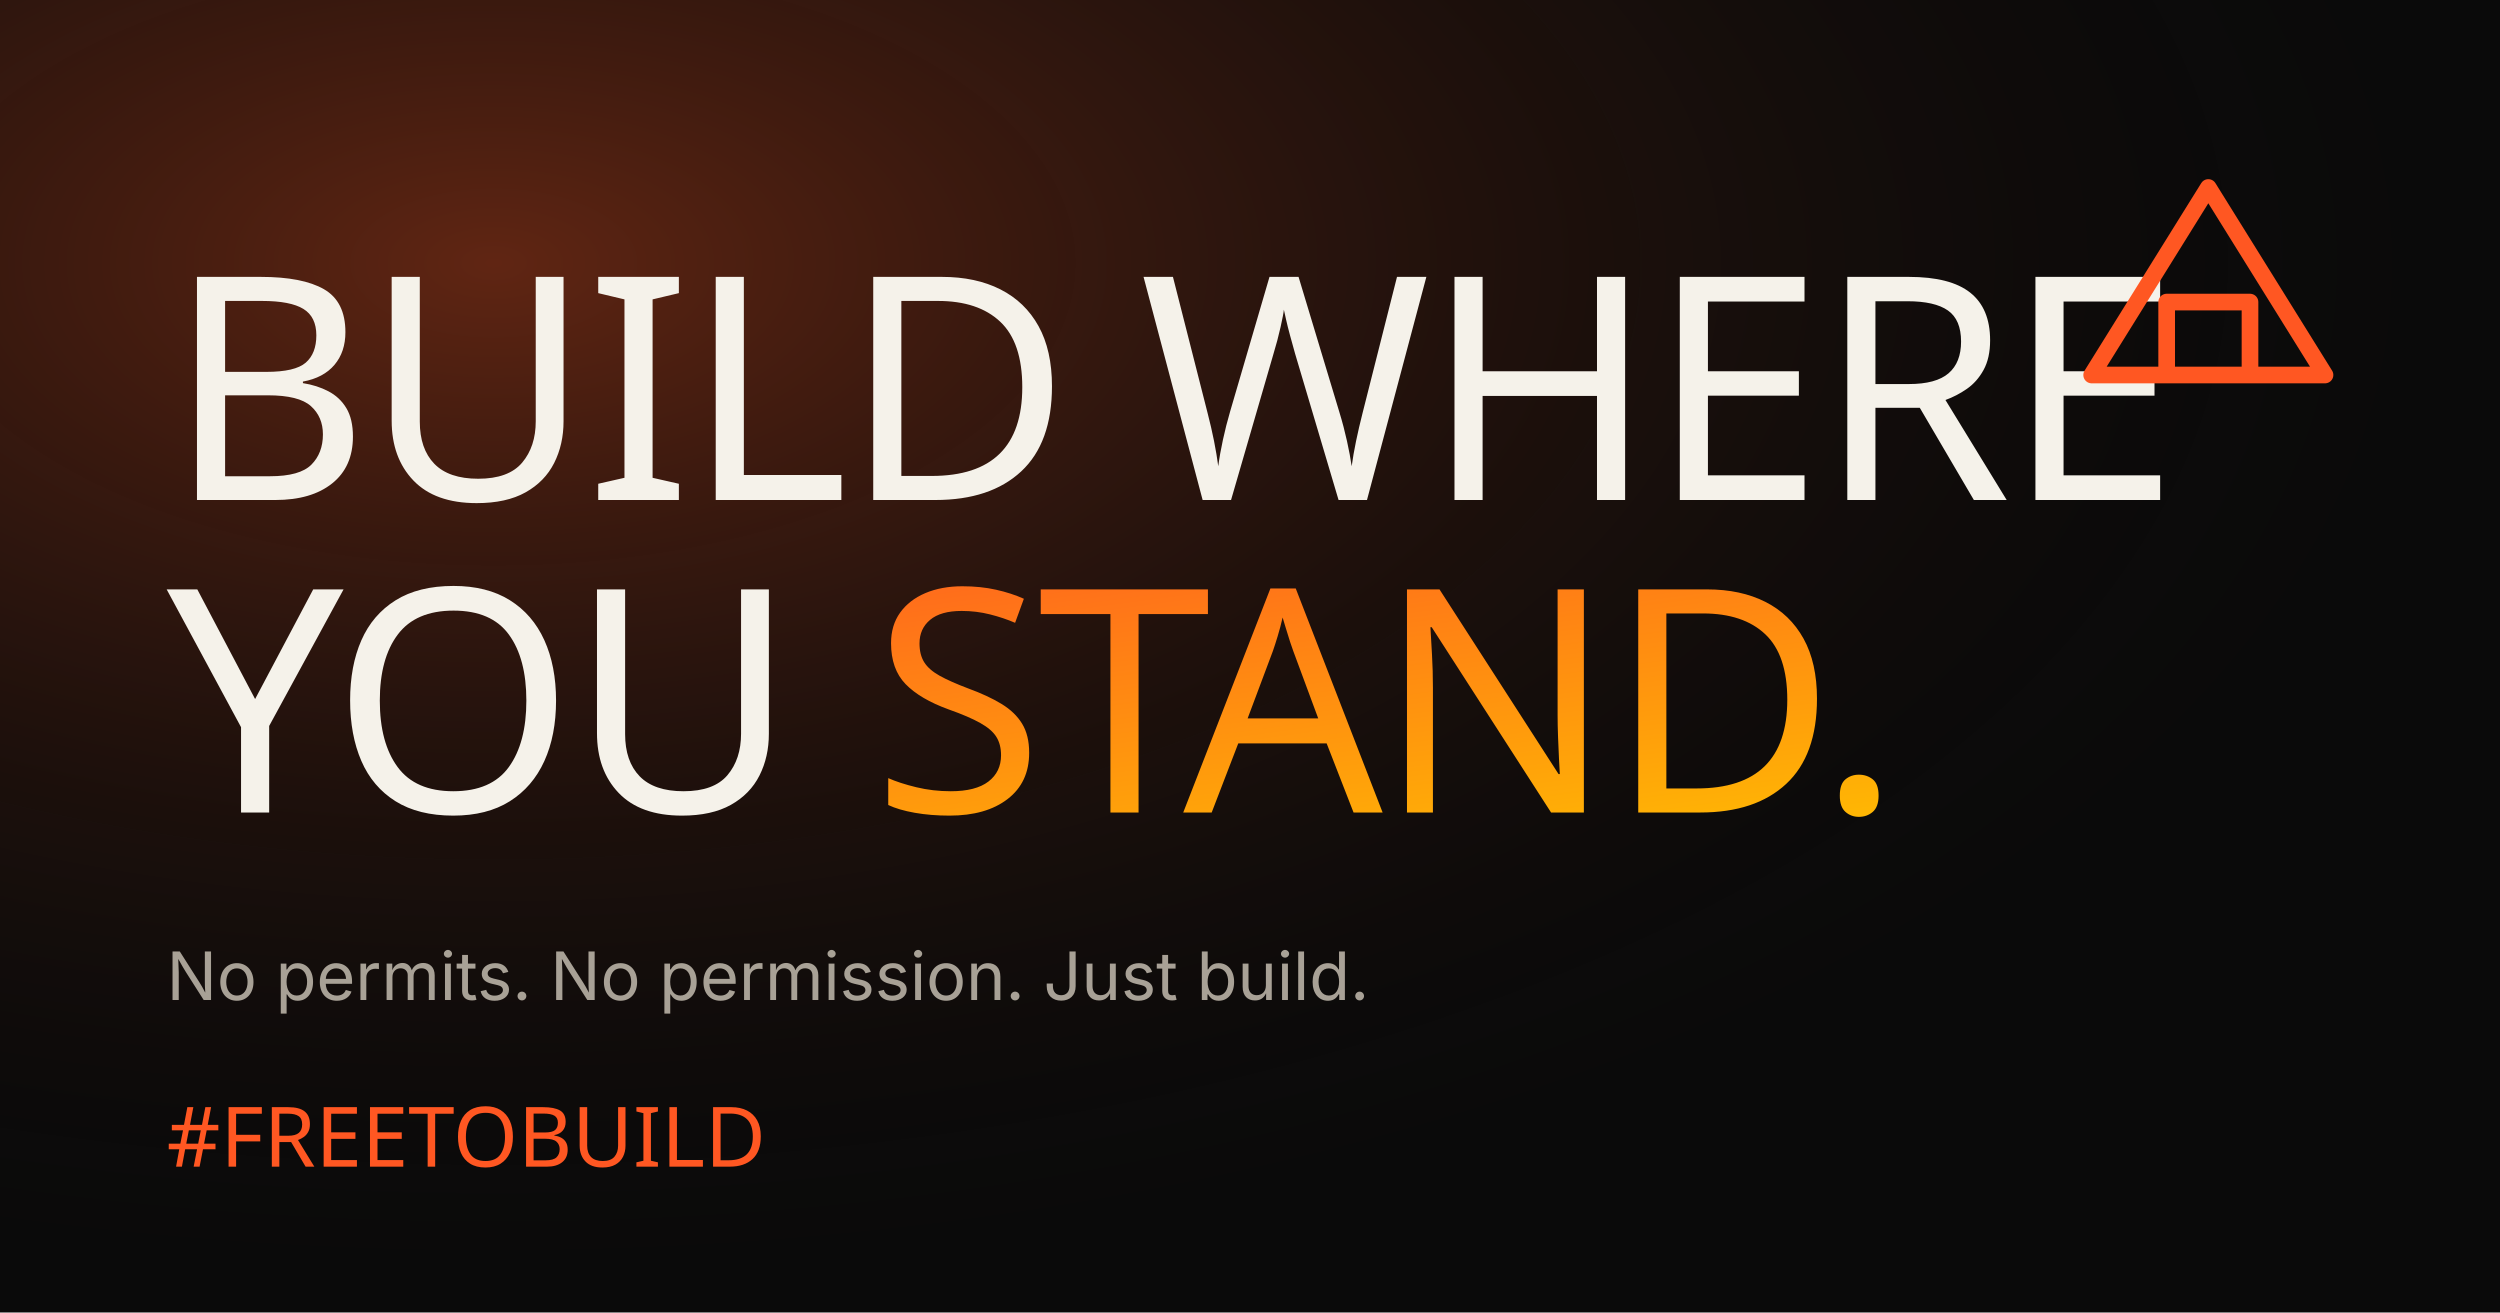
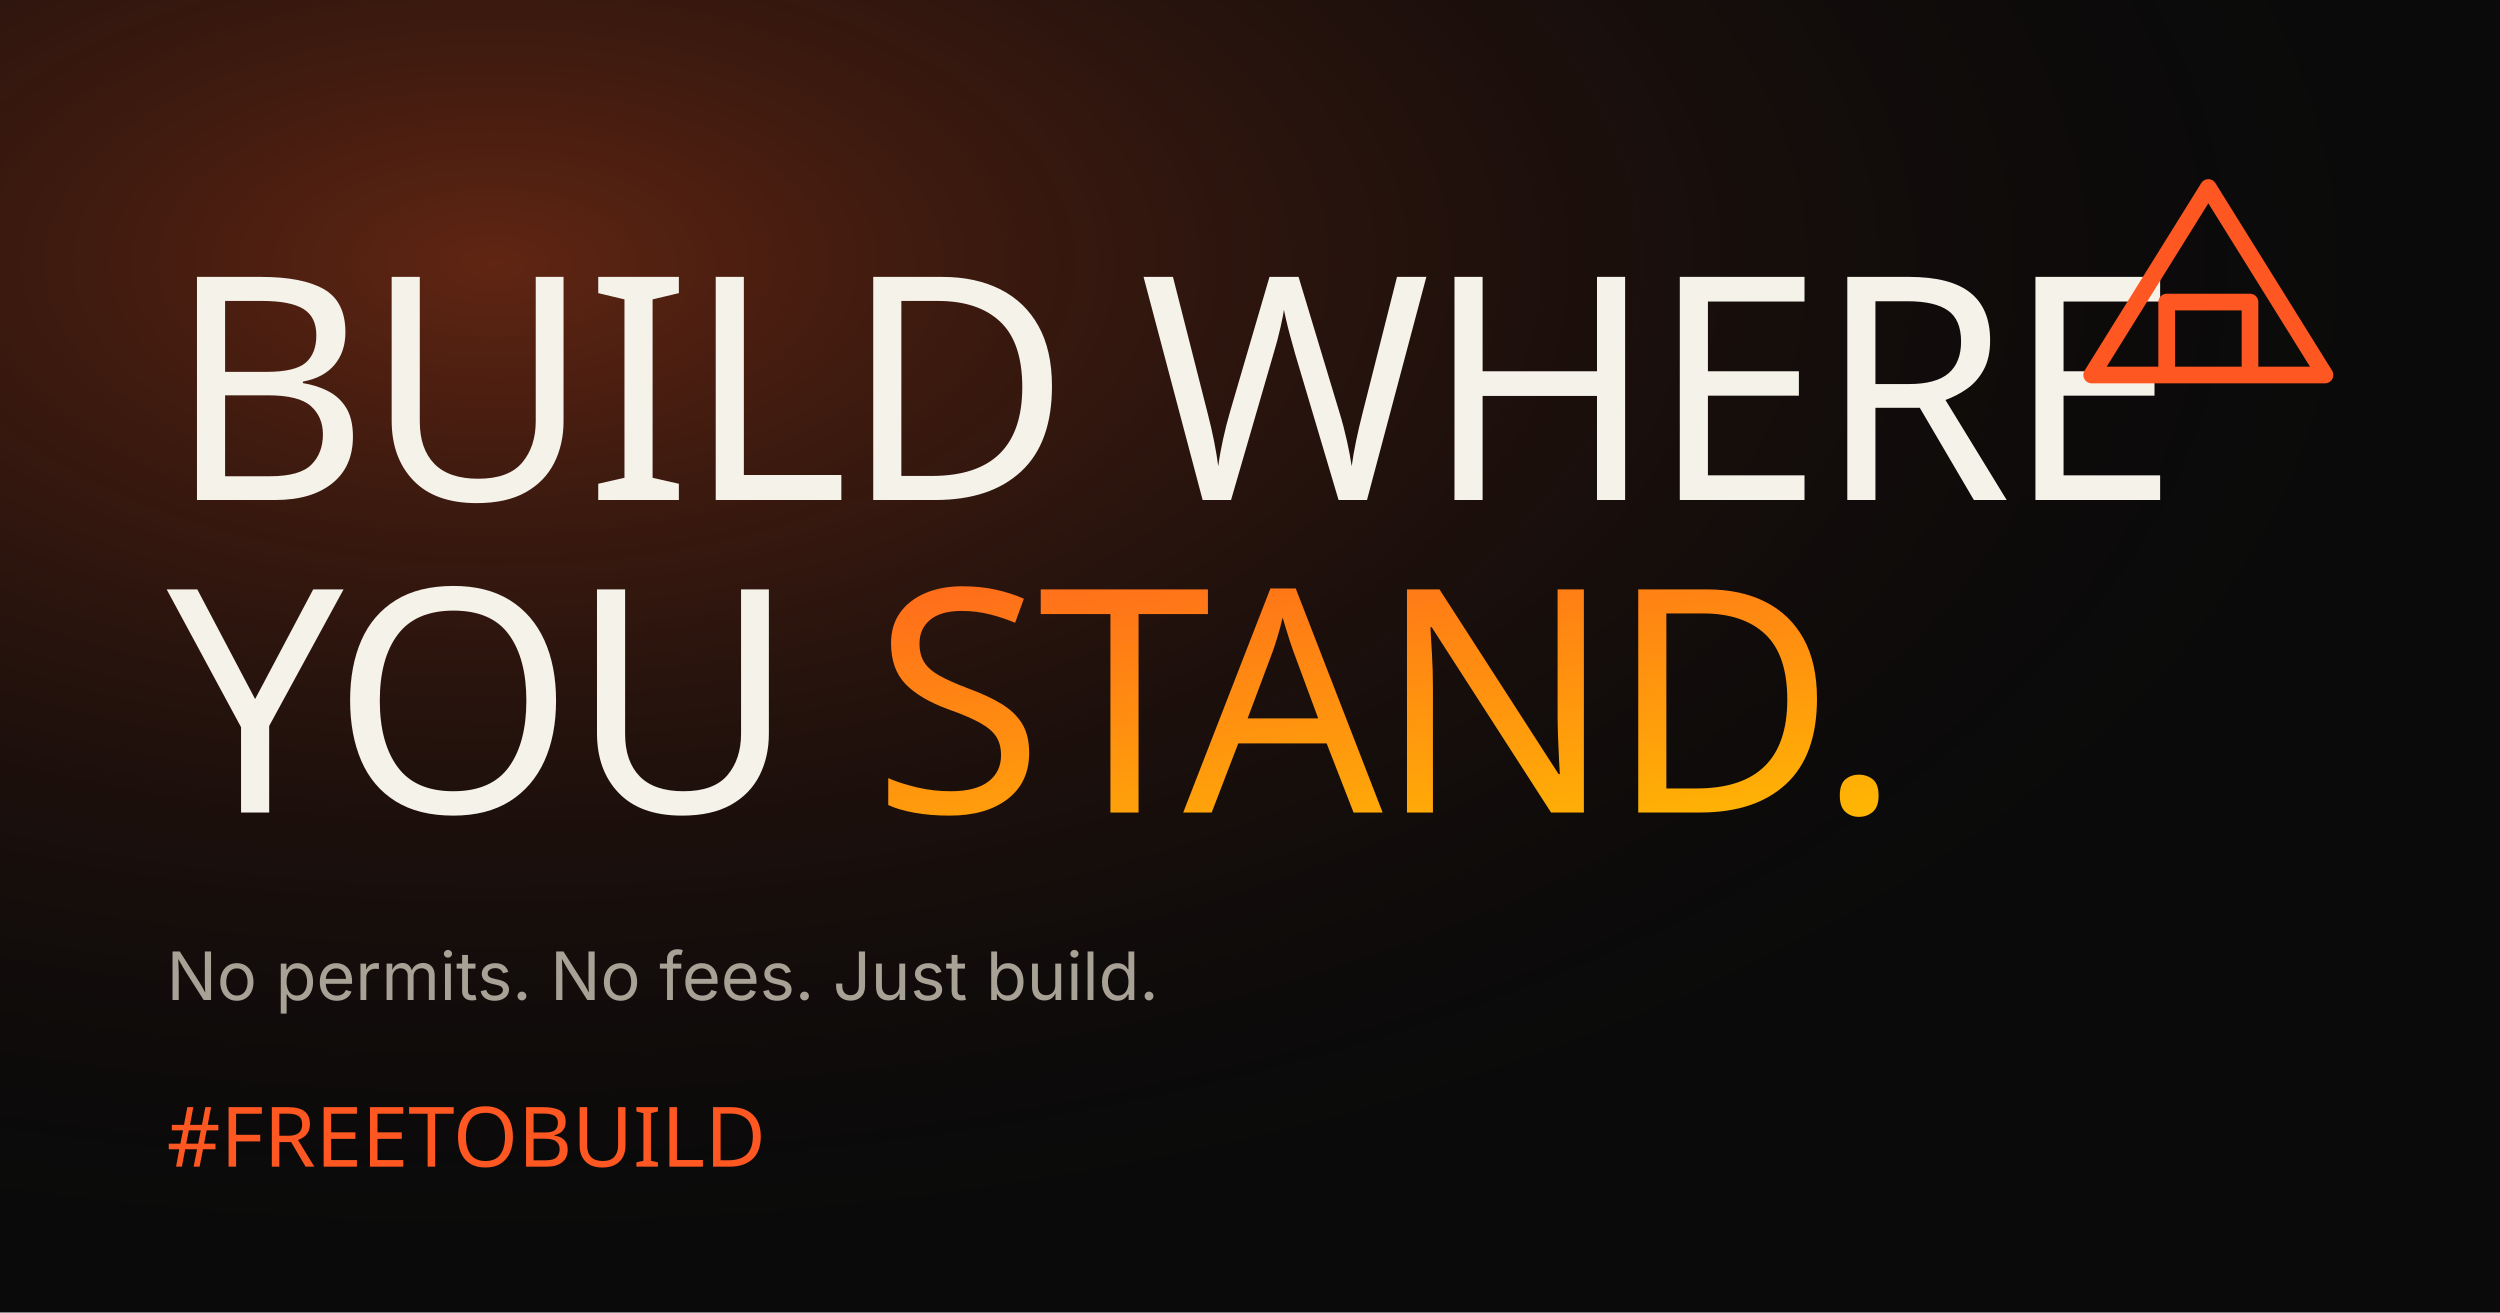
<svg xmlns="http://www.w3.org/2000/svg" viewBox="0 0 1200 630" width="1200" height="630">
  <defs>
    <linearGradient id="g" x1="0" y1="0" x2="1" y2="1">
      <stop offset="0" stop-color="#ff5722" />
      <stop offset="1" stop-color="#ffb703" />
    </linearGradient>
    <radialGradient id="r" cx="0.2" cy="0.2" r="0.8">
      <stop offset="0" stop-color="#ff5722" stop-opacity="0.35" />
      <stop offset="1" stop-color="#0a0a0a" stop-opacity="0" />
    </radialGradient>
  </defs>
  <rect width="1200" height="630" fill="#0a0a0a" />
  <rect width="1200" height="630" fill="url(#r)" />
  <g font-family="Archivo Black, Impact, sans-serif" fill="#f5f2ea">
    <text x="80" y="240" font-size="150" letter-spacing="-3">BUILD WHERE</text>
    <text x="80" y="390" font-size="150" letter-spacing="-3">YOU <tspan fill="url(#g)">STAND.</tspan>
    </text>
  </g>
-   <text x="80" y="480" font-family="Inter, sans-serif" font-size="32" fill="#a8a196">No permits. No permission. Just build.</text>
+   <text x="80" y="480" font-family="Inter, sans-serif" font-size="32" fill="#a8a196">No permits. No fees. Just build.</text>
  <text x="80" y="560" font-family="Archivo Black, sans-serif" font-size="40" fill="#ff5722">#FREETOBUILD</text>
  <g transform="translate(1000,80)">
    <path d="M4 100 L60 10 L116 100 Z M40 100 V65 H80 V100" fill="none" stroke="#ff5722" stroke-width="8" stroke-linejoin="round" />
  </g>
</svg>
